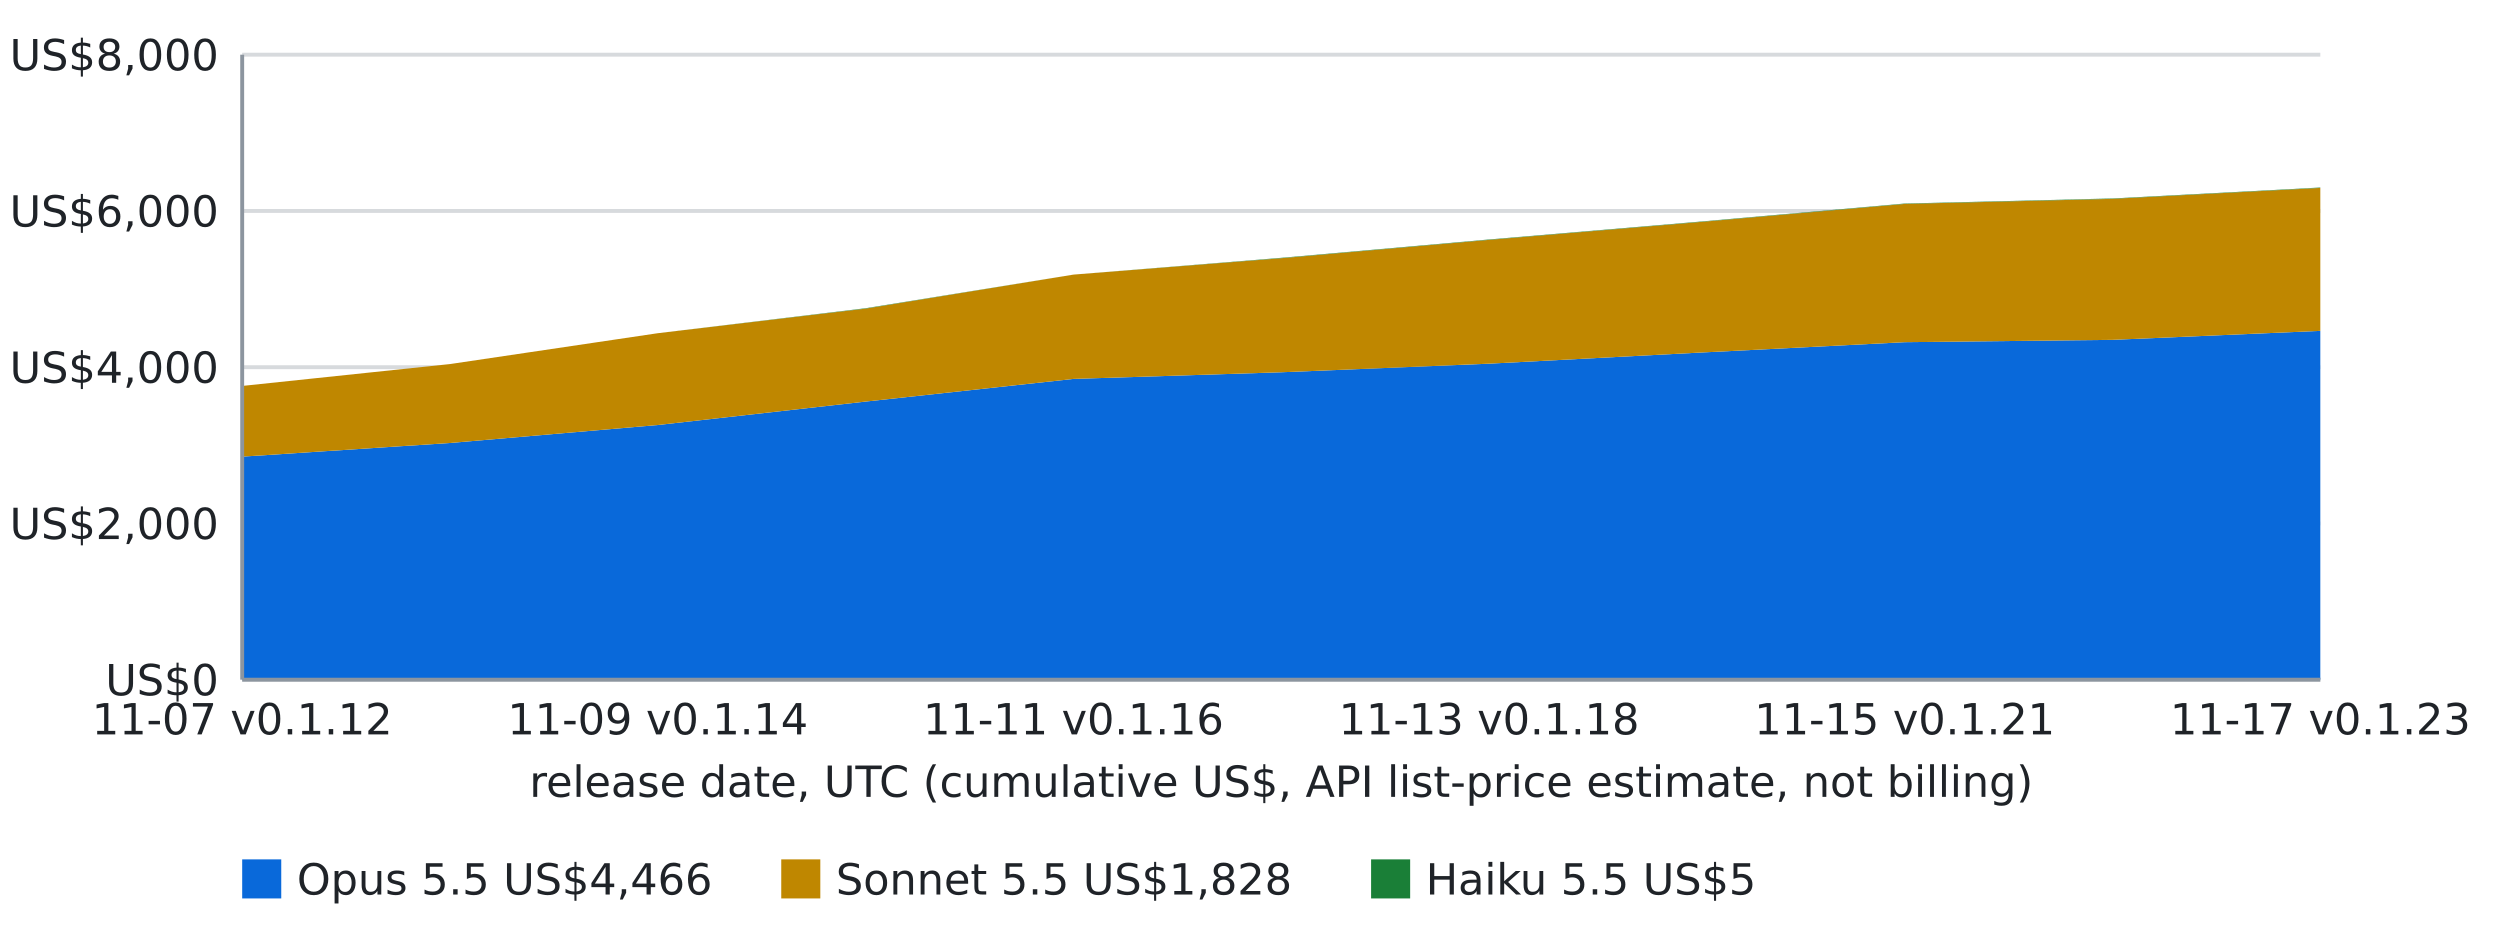
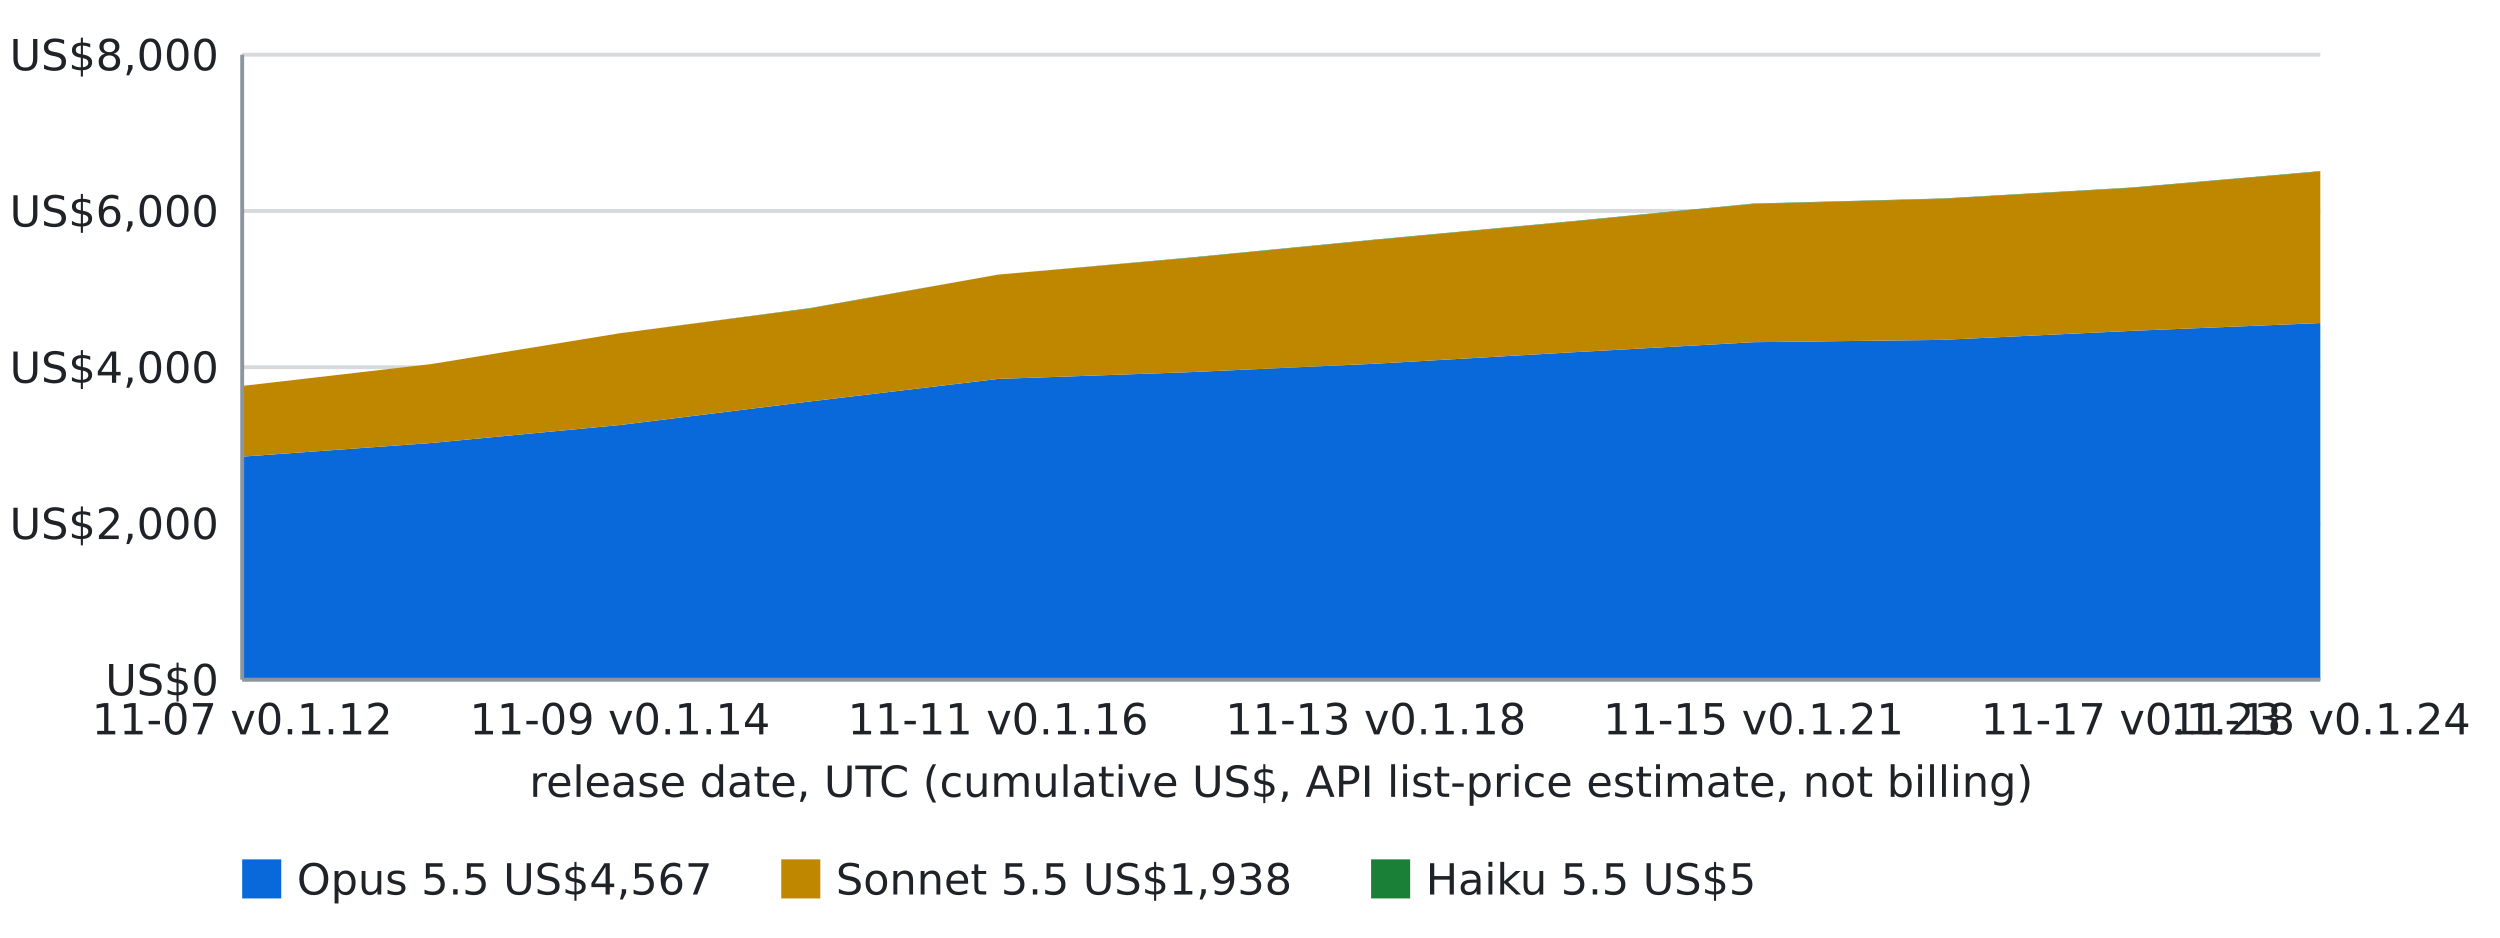
- <svg xmlns="http://www.w3.org/2000/svg" width="640" height="240" viewBox="0 0 640 240" role="img" aria-label="Cumulative build cost, API list-price estimate, not billing: 2026-11-07 v0.1.12 US$3,758; 2026-11-08 v0.1.13 US$4,042; 2026-11-09 v0.1.14 US$4,436; 2026-11-10 v0.1.15 US$4,753; 2026-11-11 v0.1.16 US$5,187; 2026-11-12 v0.1.17 US$5,398; 2026-11-13 v0.1.18 US$5,634; 2026-11-14 v0.1.19 US$5,858; 2026-11-15 v0.1.21 US$6,096; 2026-11-16 v0.1.22 US$6,161; 2026-11-17 v0.1.23 US$6,299">
+ <svg xmlns="http://www.w3.org/2000/svg" width="640" height="240" viewBox="0 0 640 240" role="img" aria-label="Cumulative build cost, API list-price estimate, not billing: 2026-11-07 v0.1.12 US$3,758; 2026-11-08 v0.1.13 US$4,042; 2026-11-09 v0.1.14 US$4,436; 2026-11-10 v0.1.15 US$4,753; 2026-11-11 v0.1.16 US$5,187; 2026-11-12 v0.1.17 US$5,398; 2026-11-13 v0.1.18 US$5,634; 2026-11-14 v0.1.19 US$5,858; 2026-11-15 v0.1.21 US$6,096; 2026-11-16 v0.1.22 US$6,161; 2026-11-17 v0.1.23 US$6,299; 2026-11-18 v0.1.24 US$6,510">
  <style>text{fill:#1f2328;font:11px Verdana,DejaVu Sans,sans-serif;font-variant-numeric:tabular-nums}.ax{stroke:#8c959f;stroke-width:1}.gr{stroke:#8c959f;stroke-opacity:.35;stroke-width:1}@media (prefers-color-scheme:dark){text{fill:#e6edf3}}.s0{fill:#0969da}.s1{fill:#bf8700}.s2{fill:#1a7f37}.s3{fill:#cf222e}.s4{fill:#8250df}.s5{fill:#6e7781}@media (prefers-color-scheme:dark){.s0{fill:#388bfd}.s1{fill:#d29922}.s2{fill:#3fb950}.s3{fill:#f85149}.s4{fill:#a371f7}.s5{fill:#8b949e}}</style>
  <line class="gr" x1="62" y1="174.0" x2="594" y2="174.0" />
  <text x="56" y="178.0" text-anchor="end">US$0</text>
  <line class="gr" x1="62" y1="134.0" x2="594" y2="134.0" />
  <text x="56" y="138.0" text-anchor="end">US$2,000</text>
  <line class="gr" x1="62" y1="94.0" x2="594" y2="94.0" />
  <text x="56" y="98.0" text-anchor="end">US$4,000</text>
  <line class="gr" x1="62" y1="54.0" x2="594" y2="54.0" />
  <text x="56" y="58.0" text-anchor="end">US$6,000</text>
  <line class="gr" x1="62" y1="14.0" x2="594" y2="14.0" />
  <text x="56" y="18.0" text-anchor="end">US$8,000</text>
-   <polygon points="62.0,116.9 115.2,113.4 168.4,108.8 221.6,102.8 274.8,97.0 328.0,95.3 381.2,93.1 434.4,90.3 487.6,87.6 540.8,87.0 594.0,84.7 594.0,174.0 540.8,174.0 487.6,174.0 434.4,174.0 381.2,174.0 328.0,174.0 274.8,174.0 221.6,174.0 168.4,174.0 115.2,174.0 62.0,174.0" class="s0" />
-   <polygon points="62.0,98.8 115.2,93.2 168.4,85.3 221.6,79.0 274.8,70.3 328.0,66.1 381.2,61.4 434.4,56.9 487.6,52.2 540.8,50.9 594.0,48.1 594.0,84.7 540.8,87.0 487.6,87.6 434.4,90.3 381.2,93.1 328.0,95.3 274.8,97.0 221.6,102.8 168.4,108.8 115.2,113.4 62.0,116.9" class="s1" />
-   <polygon points="62.0,98.8 115.2,93.2 168.4,85.3 221.6,78.9 274.8,70.3 328.0,66.0 381.2,61.3 434.4,56.8 487.6,52.1 540.8,50.8 594.0,48.0 594.0,48.1 540.8,50.9 487.6,52.2 434.4,56.9 381.2,61.4 328.0,66.1 274.8,70.3 221.6,79.0 168.4,85.3 115.2,93.2 62.0,98.8" class="s2" />
+   <polygon points="62.0,116.9 110.4,113.4 158.7,108.8 207.1,102.8 255.5,97.0 303.8,95.3 352.2,93.1 400.5,90.3 448.9,87.6 497.3,87.0 545.6,84.7 594.0,82.7 594.0,174.0 545.6,174.0 497.3,174.0 448.9,174.0 400.5,174.0 352.2,174.0 303.8,174.0 255.5,174.0 207.1,174.0 158.7,174.0 110.4,174.0 62.0,174.0" class="s0" />
+   <polygon points="62.0,98.8 110.4,93.2 158.7,85.3 207.1,79.0 255.5,70.3 303.8,66.1 352.2,61.4 400.5,56.9 448.9,52.2 497.3,50.9 545.6,48.1 594.0,43.9 594.0,82.7 545.6,84.7 497.3,87.0 448.9,87.6 400.5,90.3 352.2,93.1 303.8,95.3 255.5,97.0 207.1,102.8 158.7,108.8 110.4,113.4 62.0,116.9" class="s1" />
+   <polygon points="62.0,98.8 110.4,93.2 158.7,85.3 207.1,78.9 255.5,70.3 303.8,66.0 352.2,61.3 400.5,56.8 448.9,52.1 497.3,50.8 545.6,48.0 594.0,43.8 594.0,43.9 545.6,48.1 497.3,50.9 448.9,52.2 400.5,56.9 352.2,61.4 303.8,66.1 255.5,70.3 207.1,79.0 158.7,85.3 110.4,93.2 62.0,98.8" class="s2" />
  <line class="ax" x1="62" y1="14" x2="62" y2="174" />
  <line class="ax" x1="62" y1="174" x2="594" y2="174" />
  <text x="62.0" y="188" text-anchor="middle">11-07 v0.1.12</text>
-   <text x="168.4" y="188" text-anchor="middle">11-09 v0.1.14</text>
-   <text x="274.8" y="188" text-anchor="middle">11-11 v0.1.16</text>
-   <text x="381.2" y="188" text-anchor="middle">11-13 v0.1.18</text>
-   <text x="487.6" y="188" text-anchor="middle">11-15 v0.1.21</text>
-   <text x="594.0" y="188" text-anchor="middle">11-17 v0.1.23</text>
+   <text x="158.7" y="188" text-anchor="middle">11-09 v0.1.14</text>
+   <text x="255.5" y="188" text-anchor="middle">11-11 v0.1.16</text>
+   <text x="352.2" y="188" text-anchor="middle">11-13 v0.1.18</text>
+   <text x="448.9" y="188" text-anchor="middle">11-15 v0.1.21</text>
+   <text x="545.6" y="188" text-anchor="middle">11-17 v0.1.23</text>
+   <text x="594.0" y="188" text-anchor="middle">11-18 v0.1.24</text>
  <text x="328" y="204" text-anchor="middle">release date, UTC (cumulative US$, API list-price estimate, not billing)</text>
  <rect x="62" y="220" width="10" height="10" class="s0" />
-   <text x="76" y="229">Opus 5.5 US$4,466</text>
+   <text x="76" y="229">Opus 5.5 US$4,567</text>
  <rect x="200" y="220" width="10" height="10" class="s1" />
-   <text x="214" y="229">Sonnet 5.5 US$1,828</text>
+   <text x="214" y="229">Sonnet 5.5 US$1,938</text>
  <rect x="351" y="220" width="10" height="10" class="s2" />
  <text x="365" y="229">Haiku 5.5 US$5</text>
</svg>
